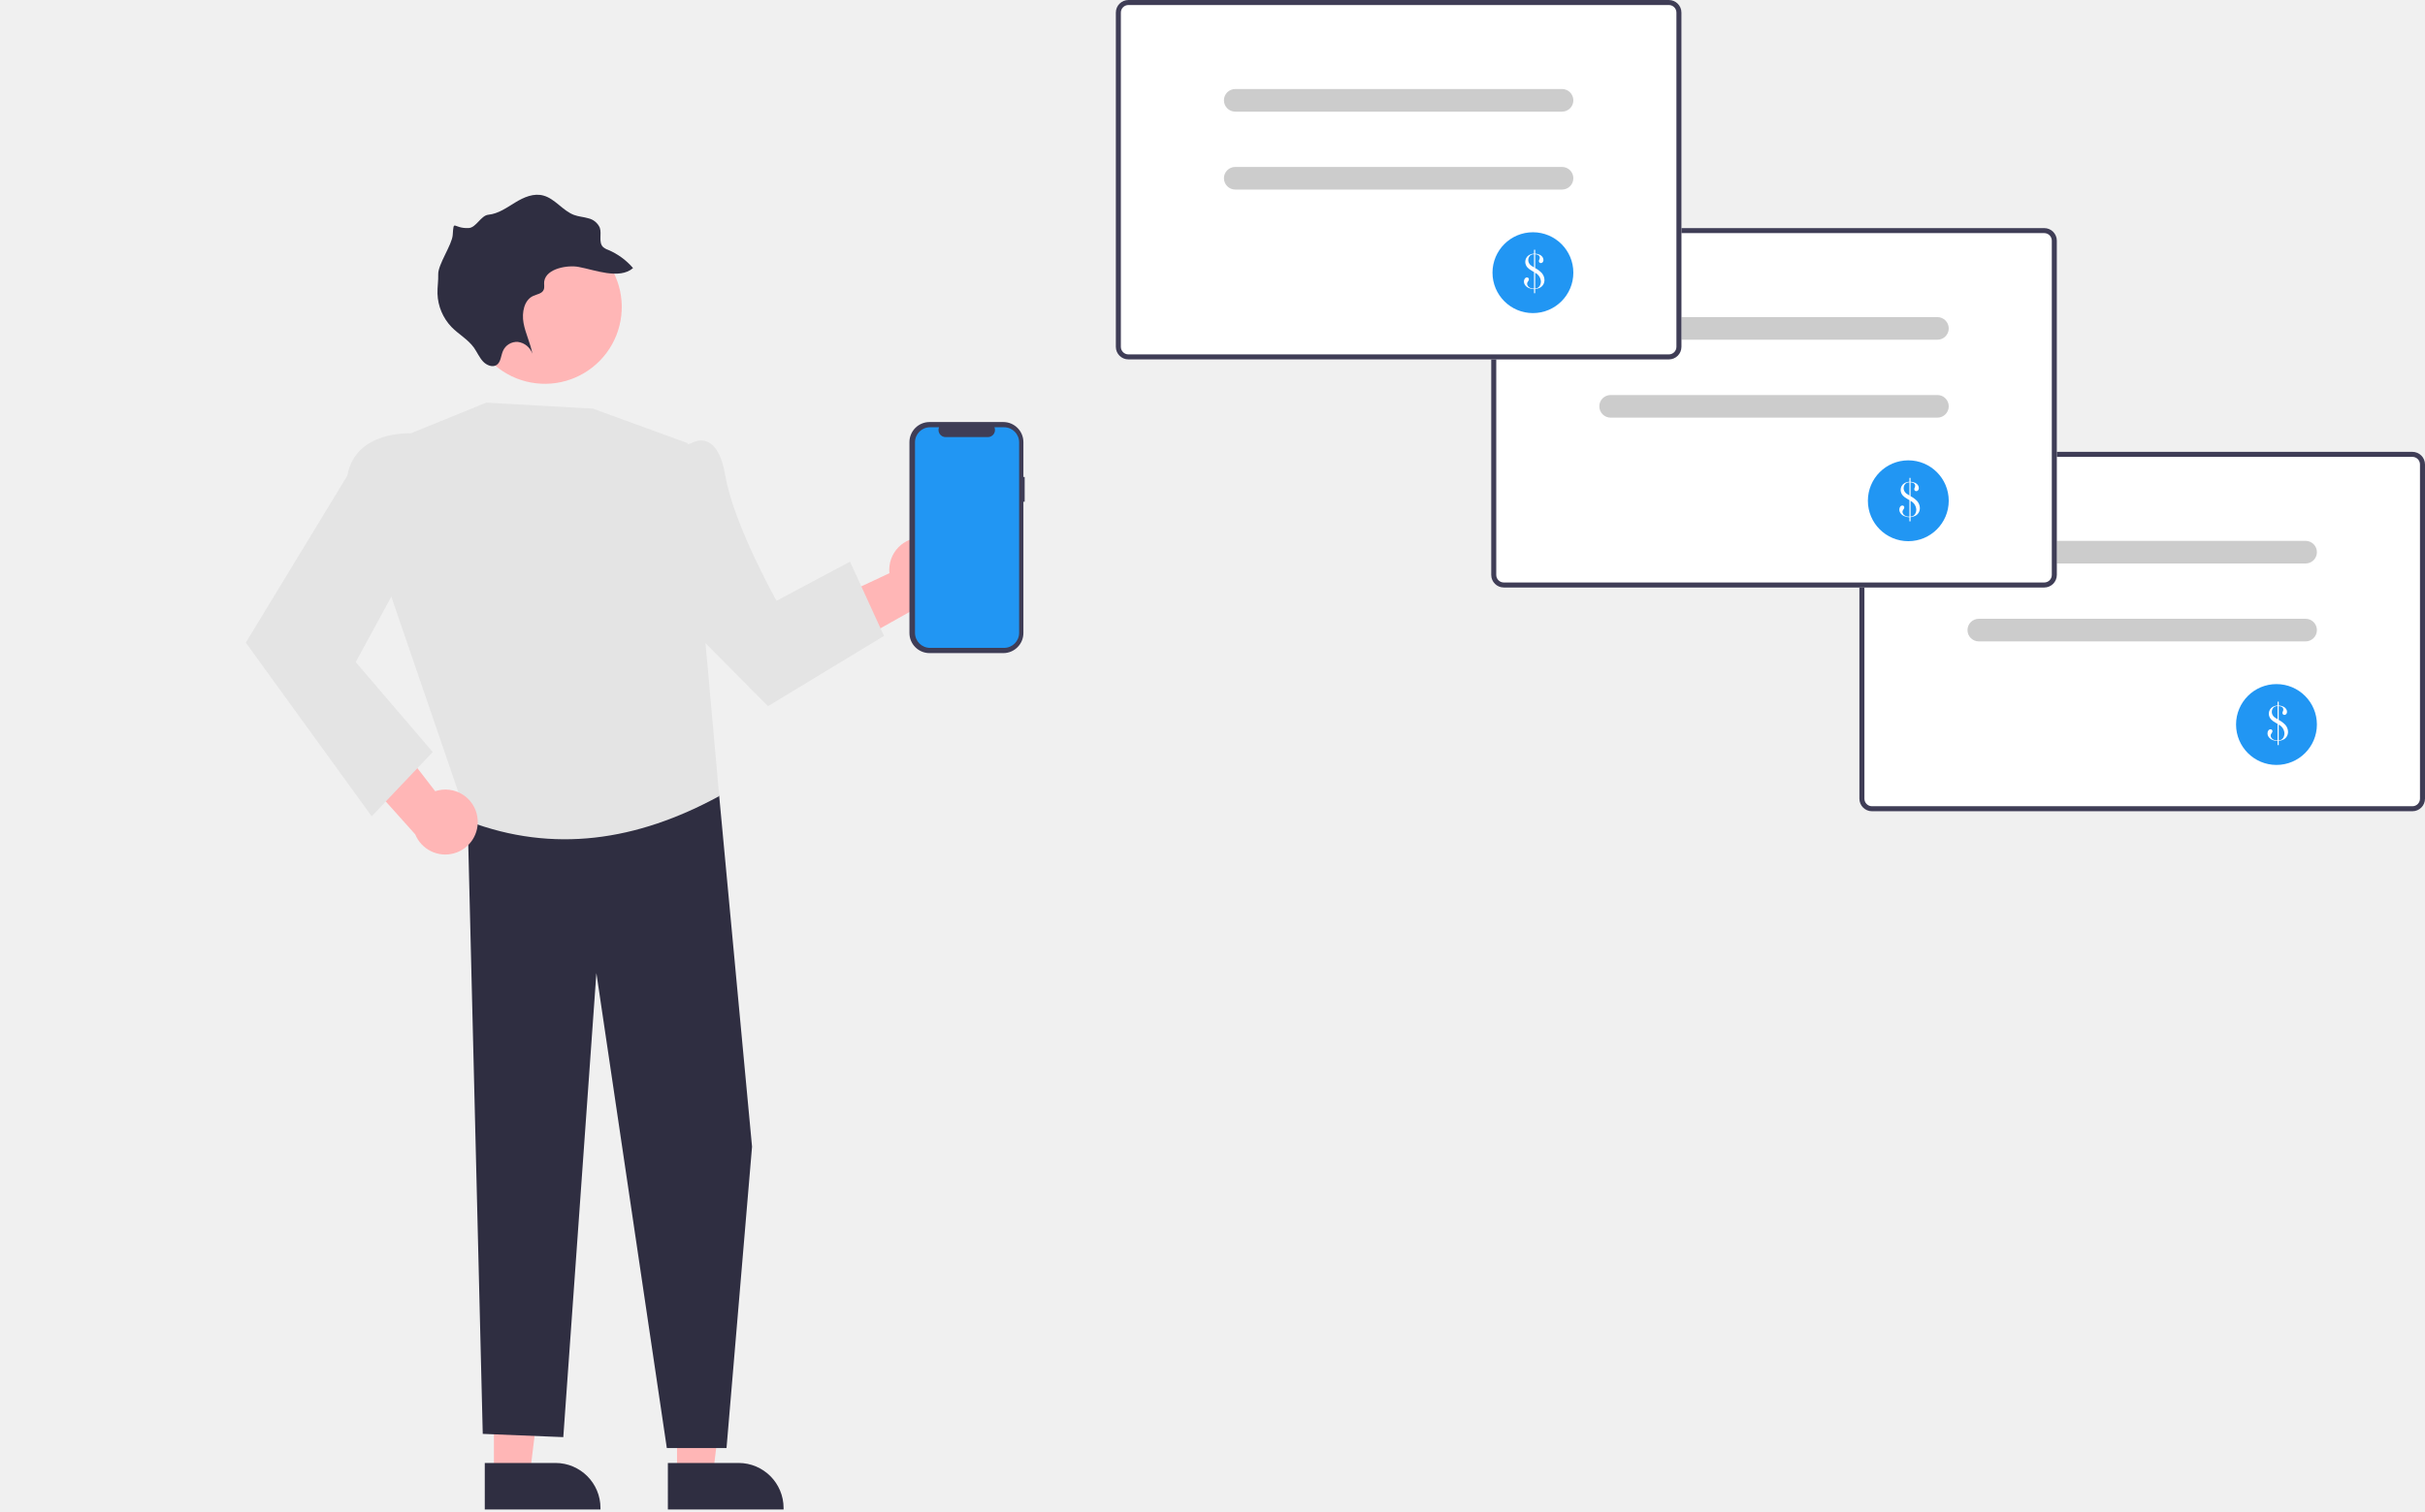
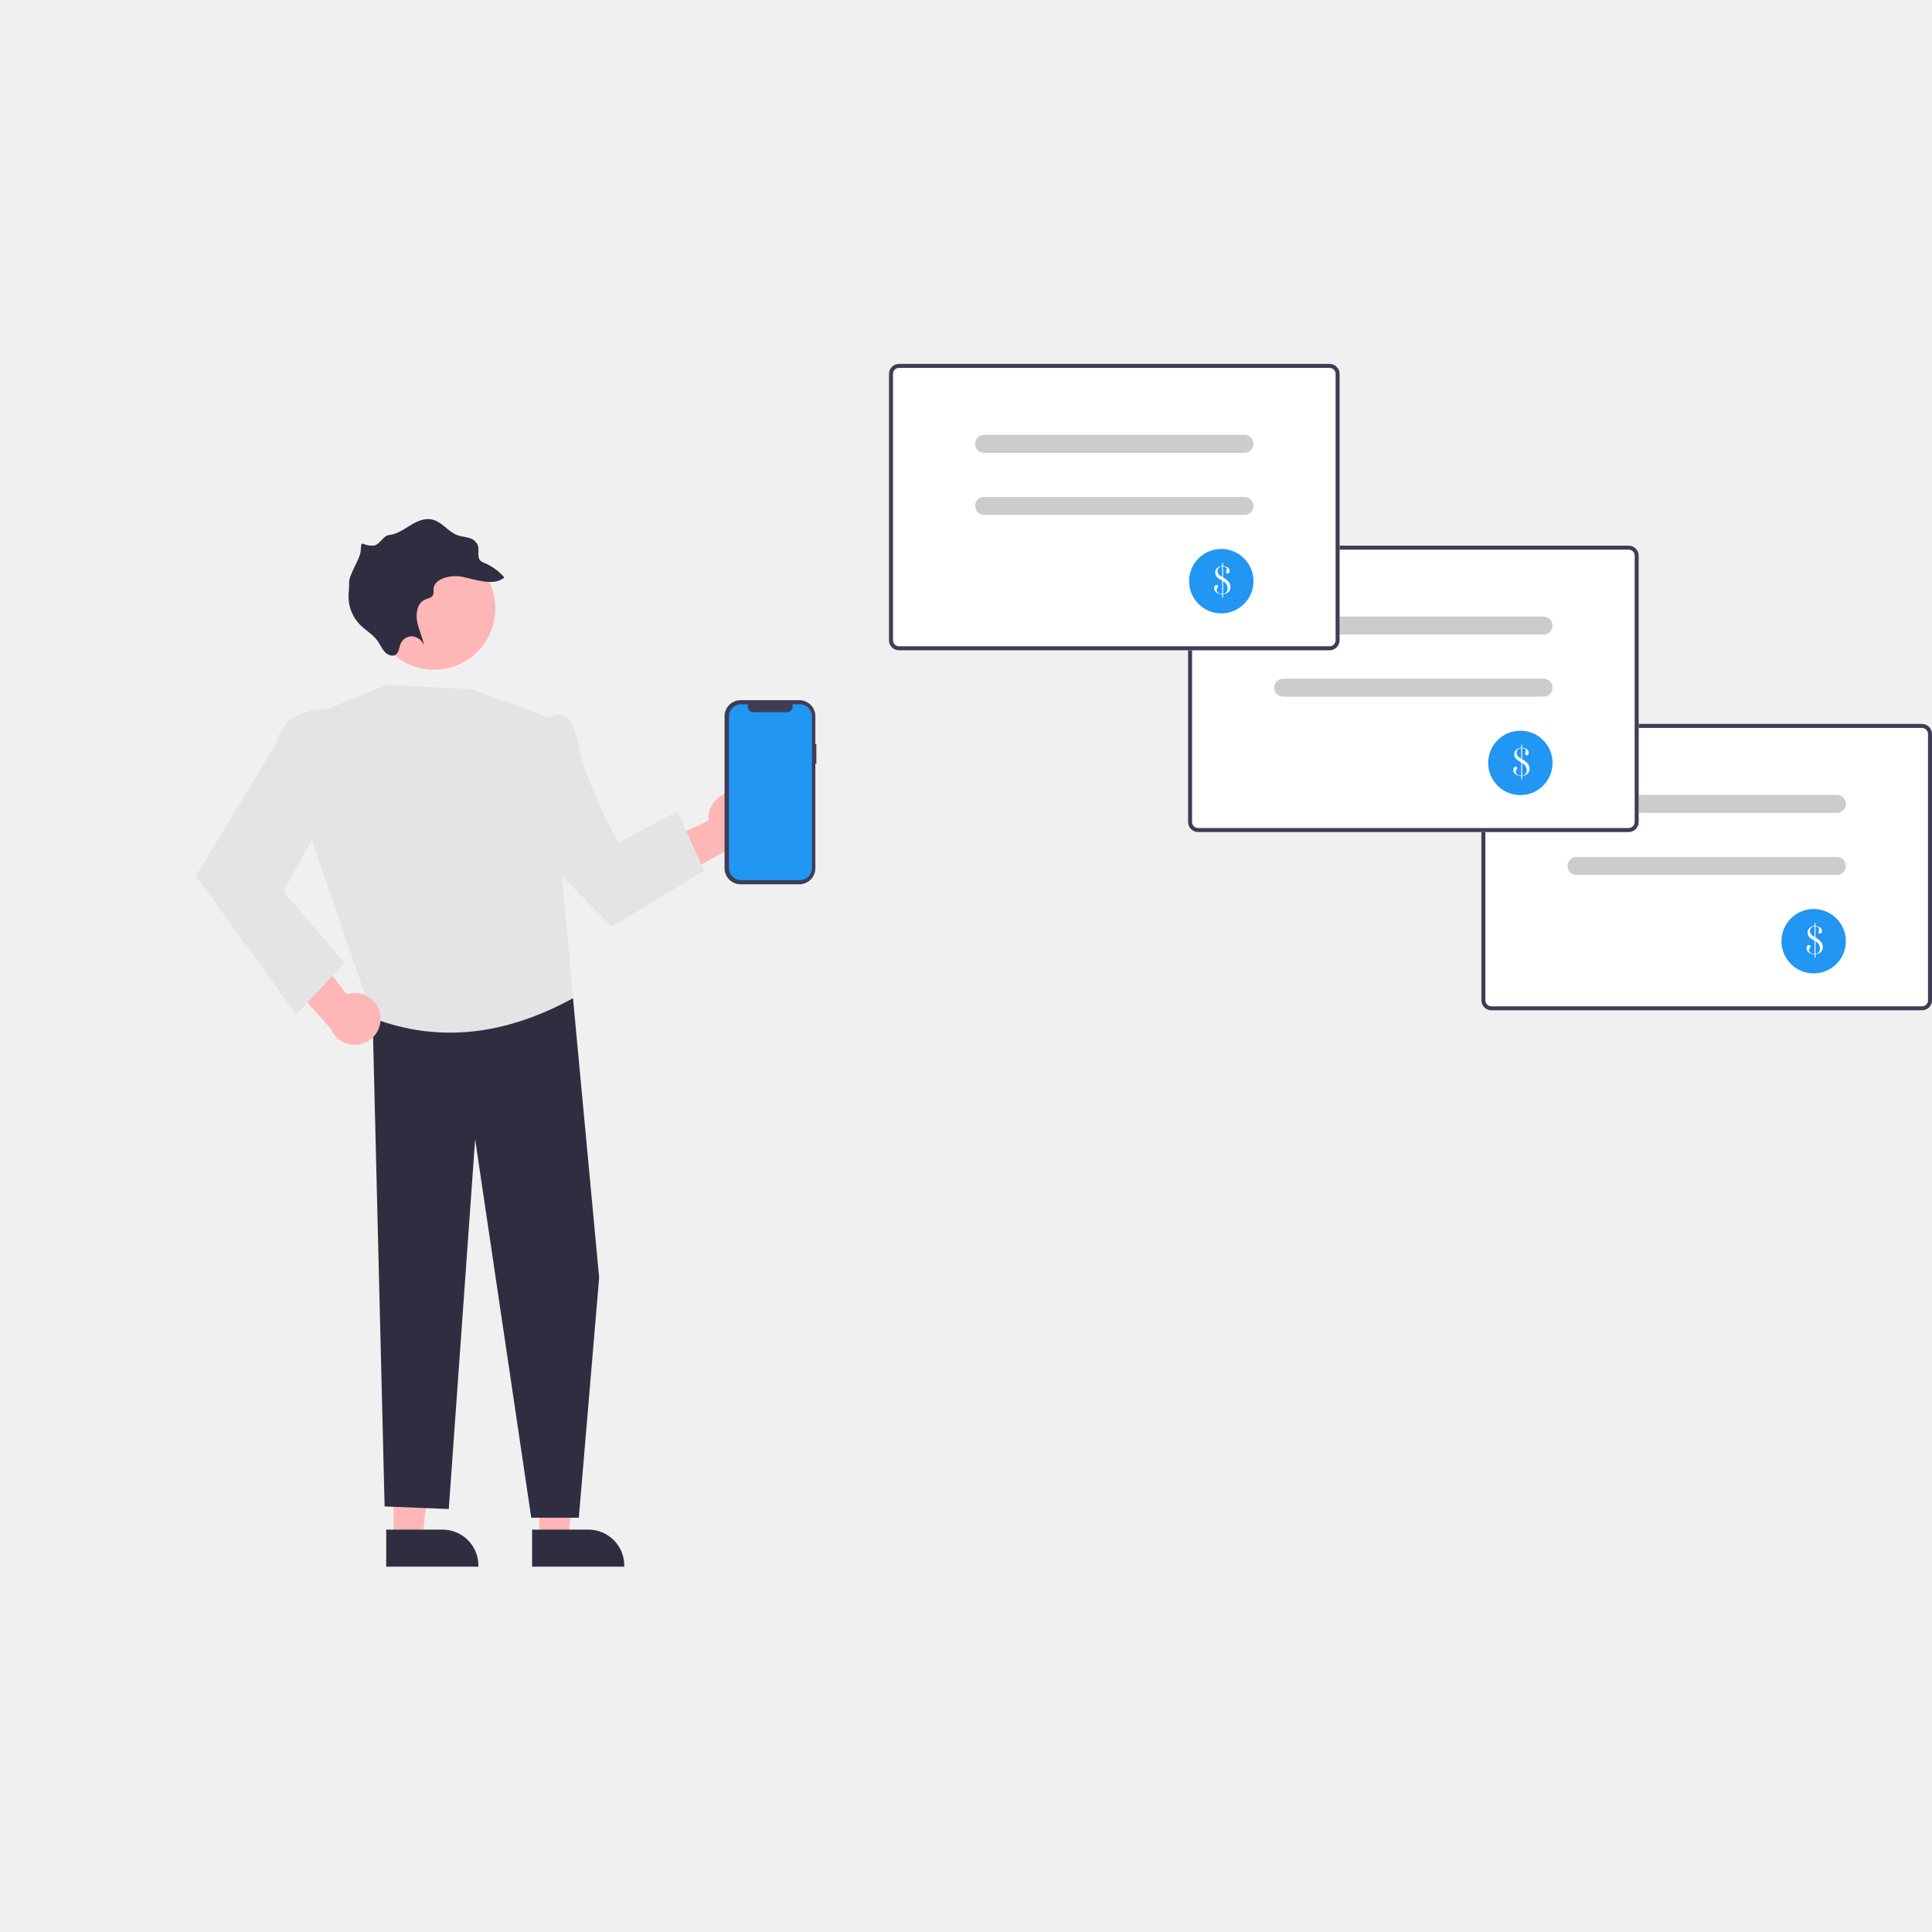
- <svg xmlns="http://www.w3.org/2000/svg" data-name="Layer 1" width="839.797" height="523.444" viewBox="0 0 839.797 523.444">
+ <svg xmlns="http://www.w3.org/2000/svg" data-name="Layer 1" width="900" height="900" viewBox="0 0 839.797 523.444">
  <path d="M259.302,695.092a50.794,50.794,0,0,0,13.59,12.63c1.12.71,2.27,1.38,3.44,2h27.53c-.33-.66-.65-1.33-.96-2a95.354,95.354,0,0,1,19.84-109.34c-16.64,5.14-32.02,15.16-42.08,29.37a64.47,64.47,0,0,0-10.23,23,96.276,96.276,0,0,1,7.67-48.41c-13.51,10.99-24.03,26.04-28.04,42.98C246.052,662.272,248.961,681.082,259.302,695.092Z" transform="translate(-180.1015 -188.278)" fill="#f0f0f0" />
  <path d="M1015.546,469.267H828.377a4.358,4.358,0,0,1-4.353-4.353V349.131a4.358,4.358,0,0,1,4.353-4.353h187.169a4.358,4.358,0,0,1,4.353,4.353V464.914A4.358,4.358,0,0,1,1015.546,469.267Z" transform="translate(-180.1015 -188.278)" fill="#fff" />
  <path d="M1015.546,469.267H828.377a4.358,4.358,0,0,1-4.353-4.353V349.131a4.358,4.358,0,0,1,4.353-4.353h187.169a4.358,4.358,0,0,1,4.353,4.353V464.914A4.358,4.358,0,0,1,1015.546,469.267ZM828.377,346.519a2.615,2.615,0,0,0-2.612,2.612V464.914a2.615,2.615,0,0,0,2.612,2.612h187.169a2.615,2.615,0,0,0,2.612-2.612V349.131a2.615,2.615,0,0,0-2.612-2.612Z" transform="translate(-180.1015 -188.278)" fill="#3f3d56" />
  <path d="M978.547,383.446H865.376a3.917,3.917,0,1,1,0-7.835H978.547a3.917,3.917,0,0,1,0,7.835Z" transform="translate(-180.1015 -188.278)" fill="#ccc" />
  <path d="M978.547,410.433H865.376a3.917,3.917,0,1,1,0-7.835H978.547a3.917,3.917,0,0,1,0,7.835Z" transform="translate(-180.1015 -188.278)" fill="#ccc" />
  <circle cx="788.363" cy="250.944" r="14" fill="#2196F3" />
  <path d="M968.849,432.627V431.293h.395v1.334a4.258,4.258,0,0,1,1.615.395,2.372,2.372,0,0,1,.921.768,1.795,1.795,0,0,1,.333,1.048,1.131,1.131,0,0,1-.259.755.801.801,0,0,1-.636.307.668.668,0,0,1-.491-.202.679.679,0,0,1-.202-.5.95.95,0,0,1,.079-.377l.158-.333a1.109,1.109,0,0,0,.079-.439,1.033,1.033,0,0,0-.211-.645,1.273,1.273,0,0,0-.597-.417,3.379,3.379,0,0,0-.79-.158v4.8l.088.053a8.741,8.741,0,0,1,2.22,1.676,3.942,3.942,0,0,1,.671,1.137,3.485,3.485,0,0,1,.241,1.259,3.056,3.056,0,0,1-.421,1.588,2.852,2.852,0,0,1-1.167,1.097,4.928,4.928,0,0,1-1.632.474v1.43h-.395v-1.404a4.405,4.405,0,0,1-1.667-.342,3.155,3.155,0,0,1-1.347-.965,2.186,2.186,0,0,1-.478-1.378,1.557,1.557,0,0,1,.307-.979.914.914,0,0,1,.746-.399.645.645,0,0,1,.667.665,1.304,1.304,0,0,1-.325.727,2.203,2.203,0,0,0-.241.403.9.9,0,0,0-.066.35,1.418,1.418,0,0,0,.312.88,1.989,1.989,0,0,0,.838.626,3.087,3.087,0,0,0,1.185.21h.07v-5.73l-.5-.29q-.711-.412-1.084-.684a4.526,4.526,0,0,1-.671-.597,2.883,2.883,0,0,1-.781-1.983,2.691,2.691,0,0,1,.333-1.312,2.617,2.617,0,0,1,.921-.979A3.75,3.75,0,0,1,968.849,432.627Zm0,.193a2.716,2.716,0,0,0-.987.219,1.682,1.682,0,0,0-.734.709,2.171,2.171,0,0,0-.28,1.095,2.224,2.224,0,0,0,.411,1.305,2.648,2.648,0,0,0,.511.552,9.521,9.521,0,0,0,.992.648l.087.053Zm.395,11.899a2.721,2.721,0,0,0,.664-.14,1.75,1.75,0,0,0,.481-.281,2.173,2.173,0,0,0,.612-.855,2.948,2.948,0,0,0,.227-1.154,3.625,3.625,0,0,0-1.983-3.036Z" transform="translate(-180.1015 -188.278)" fill="#fff" />
  <path d="M888.046,391.767H700.877a4.358,4.358,0,0,1-4.353-4.353V271.631a4.358,4.358,0,0,1,4.353-4.353H888.046a4.358,4.358,0,0,1,4.353,4.353V387.414A4.358,4.358,0,0,1,888.046,391.767Z" transform="translate(-180.1015 -188.278)" fill="#fff" />
  <path d="M888.046,391.767H700.877a4.358,4.358,0,0,1-4.353-4.353V271.631a4.358,4.358,0,0,1,4.353-4.353H888.046a4.358,4.358,0,0,1,4.353,4.353V387.414A4.358,4.358,0,0,1,888.046,391.767ZM700.877,269.019a2.615,2.615,0,0,0-2.612,2.612V387.414a2.615,2.615,0,0,0,2.612,2.612H888.046a2.615,2.615,0,0,0,2.612-2.612V271.631a2.615,2.615,0,0,0-2.612-2.612Z" transform="translate(-180.1015 -188.278)" fill="#3f3d56" />
  <path d="M851.047,305.946H737.876a3.917,3.917,0,1,1,0-7.835H851.047a3.917,3.917,0,0,1,0,7.835Z" transform="translate(-180.1015 -188.278)" fill="#ccc" />
  <path d="M851.047,332.933H737.876a3.917,3.917,0,1,1,0-7.835H851.047a3.917,3.917,0,0,1,0,7.835Z" transform="translate(-180.1015 -188.278)" fill="#ccc" />
  <circle cx="660.863" cy="173.444" r="14" fill="#2196F3" />
  <path d="M841.349,355.127V353.793h.395v1.334a4.258,4.258,0,0,1,1.615.395,2.372,2.372,0,0,1,.921.768,1.795,1.795,0,0,1,.333,1.048,1.131,1.131,0,0,1-.259.755.801.801,0,0,1-.636.307.668.668,0,0,1-.491-.202.679.679,0,0,1-.202-.5.95.95,0,0,1,.079-.377l.158-.333a1.109,1.109,0,0,0,.079-.439,1.033,1.033,0,0,0-.211-.645,1.273,1.273,0,0,0-.597-.417,3.379,3.379,0,0,0-.79-.158v4.8l.088.053a8.741,8.741,0,0,1,2.22,1.676,3.942,3.942,0,0,1,.671,1.137,3.485,3.485,0,0,1,.241,1.259,3.056,3.056,0,0,1-.421,1.588,2.852,2.852,0,0,1-1.167,1.097,4.928,4.928,0,0,1-1.632.474v1.43h-.395v-1.404a4.405,4.405,0,0,1-1.667-.342,3.155,3.155,0,0,1-1.347-.965,2.186,2.186,0,0,1-.478-1.378,1.557,1.557,0,0,1,.307-.979.914.914,0,0,1,.746-.399.645.645,0,0,1,.667.665,1.304,1.304,0,0,1-.325.727,2.203,2.203,0,0,0-.241.403.9.9,0,0,0-.066.35,1.418,1.418,0,0,0,.312.88,1.989,1.989,0,0,0,.838.626,3.087,3.087,0,0,0,1.185.21h.07v-5.73l-.5-.29q-.711-.412-1.084-.684a4.526,4.526,0,0,1-.671-.597,2.883,2.883,0,0,1-.781-1.983,2.691,2.691,0,0,1,.333-1.312,2.617,2.617,0,0,1,.921-.979A3.75,3.75,0,0,1,841.349,355.127Zm0,.193a2.716,2.716,0,0,0-.987.219,1.682,1.682,0,0,0-.734.709,2.171,2.171,0,0,0-.28,1.095,2.224,2.224,0,0,0,.411,1.305,2.648,2.648,0,0,0,.511.552,9.521,9.521,0,0,0,.992.648l.087.053Zm.395,11.899a2.721,2.721,0,0,0,.664-.14,1.75,1.75,0,0,0,.481-.281,2.173,2.173,0,0,0,.612-.855,2.948,2.948,0,0,0,.227-1.154,3.625,3.625,0,0,0-1.983-3.036Z" transform="translate(-180.1015 -188.278)" fill="#fff" />
  <path d="M500.047,374.49a11.183,11.183,0,0,0-11.928,12.319l-35.982,16.869,17.612,10.784L501.218,396.79a11.244,11.244,0,0,0-1.171-22.3Z" transform="translate(-180.1015 -188.278)" fill="#ffb6b6" />
  <polygon points="171.049 510.77 183.476 510.769 189.388 462.837 171.047 462.838 171.049 510.77" fill="#ffb6b6" />
  <path d="M347.981,694.991l24.473-.001h.001a15.597,15.597,0,0,1,15.596,15.596v.507l-40.069.001Z" transform="translate(-180.1015 -188.278)" fill="#2f2e41" />
  <polygon points="234.459 510.77 246.886 510.769 252.798 462.837 234.457 462.838 234.459 510.77" fill="#ffb6b6" />
  <path d="M411.391,694.991l24.473-.001h.001a15.597,15.597,0,0,1,15.596,15.596v.507l-40.069.001Z" transform="translate(-180.1015 -188.278)" fill="#2f2e41" />
  <polygon points="242.76 262.159 249.067 275.738 260.438 397.176 251.599 501.554 230.926 501.554 206.532 337.03 195.074 497.764 167.18 496.638 161.825 278.718 242.76 262.159" fill="#2f2e41" />
  <path d="M322.35,338.372l26.149-10.639,36.909,2.07,32.813,11.958L429.169,464.016c-28.546,15.588-57.463,19.843-86.882,8.697l-27.304-79.628Z" transform="translate(-180.1015 -188.278)" fill="#e4e4e4" />
  <path d="M408.013,344.993l11.604-3.232s8.777-5.707,11.665,11.258,17.747,43.352,17.747,43.352l25.437-13.556,11.777,25.719-40.171,24.334-42.303-42.624Z" transform="translate(-180.1015 -188.278)" fill="#e4e4e4" />
  <path id="a80a6b0c-a21b-4eb6-b764-70793a425e46-29" data-name="Path 40" d="M344.361,305.083h0a26.609,26.609,0,1,1,48.699-21.462l.152.352a26.614,26.614,0,1,1-48.861,21.114Z" transform="translate(-180.1015 -188.278)" fill="#ffb6b6" />
  <path id="b51b91e7-03ed-46d5-9b2a-c48431fd2f0d-30" data-name="Path 72" d="M380.487,280.73c5.533,1.004,14.095,4.487,18.847.401a23.291,23.291,0,0,0-8.623-6.307,5.314,5.314,0,0,1-1.785-1.009c-1.62-1.637-.368-4.458-1.11-6.672a5.717,5.717,0,0,0-3.937-3.246c-1.649-.493-3.378-.574-4.998-1.172-3.834-1.441-6.56-5.565-10.49-6.685-3.424-.99-6.87.549-9.825,2.345s-5.879,3.928-9.336,4.269c-2.584.236-4.219,4.485-6.813,4.61-5.435.264-5.133-3.318-5.535,2.392-.232,3.407-5.101,10.186-5.021,13.623.08,2.252-.318,4.483-.254,6.742a17.515,17.515,0,0,0,4.848,11.511c2.474,2.545,5.693,4.261,7.776,7.161,1.083,1.54,1.835,3.337,3.096,4.73s3.397,2.232,4.804,1.237,1.434-3.147,2.132-4.786a5.233,5.233,0,0,1,5.201-3.166,6.129,6.129,0,0,1,5.001,4.083c-.659-3.62-2.396-7.012-3.057-10.635s.2-7.951,3.32-9.365c1.339-.623,3.149-.791,3.687-2.227.33-.865.028-1.887.155-2.823C369.255,281.156,376.879,280.022,380.487,280.73Z" transform="translate(-180.1015 -188.278)" fill="#2f2e41" />
  <path d="M345.422,471.299a11.183,11.183,0,0,0-14.612-8.974l-24.269-31.47-6.709,19.531,24.074,26.89a11.244,11.244,0,0,0,21.516-5.977Z" transform="translate(-180.1015 -188.278)" fill="#ffb6b6" />
  <path d="M330.733,344.308l-8.382-5.936s-19.177-1.099-21.967,14.646l-35.163,57.845,43.598,60.148,21.137-22.251-26.671-31.168L325.678,376.477Z" transform="translate(-180.1015 -188.278)" fill="#e4e4e4" />
  <path d="M534.956,353.474h-.44V341.427a6.973,6.973,0,0,0-6.973-6.973H502.02a6.973,6.973,0,0,0-6.973,6.972v66.091a6.973,6.973,0,0,0,6.973,6.973h25.523a6.973,6.973,0,0,0,6.973-6.972V362.049h.44Z" transform="translate(-180.1015 -188.278)" fill="#3f3d56" />
  <path d="M527.825,336.268h-3.332a2.474,2.474,0,0,1-2.29,3.408h-14.622a2.474,2.474,0,0,1-2.29-3.408h-3.112a5.207,5.207,0,0,0-5.207,5.207v65.994a5.207,5.207,0,0,0,5.207,5.207H527.825a5.207,5.207,0,0,0,5.207-5.207h0V341.475A5.207,5.207,0,0,0,527.825,336.268Z" transform="translate(-180.1015 -188.278)" fill="#2196F3" />
  <path d="M758.046,312.767H570.877a4.358,4.358,0,0,1-4.353-4.353V192.631a4.358,4.358,0,0,1,4.353-4.353H758.046a4.358,4.358,0,0,1,4.353,4.353V308.414A4.358,4.358,0,0,1,758.046,312.767Z" transform="translate(-180.1015 -188.278)" fill="#fff" />
  <path d="M758.046,312.767H570.877a4.358,4.358,0,0,1-4.353-4.353V192.631a4.358,4.358,0,0,1,4.353-4.353H758.046a4.358,4.358,0,0,1,4.353,4.353V308.414A4.358,4.358,0,0,1,758.046,312.767ZM570.877,190.019a2.615,2.615,0,0,0-2.612,2.612V308.414a2.615,2.615,0,0,0,2.612,2.612H758.046a2.615,2.615,0,0,0,2.612-2.612V192.631a2.615,2.615,0,0,0-2.612-2.612Z" transform="translate(-180.1015 -188.278)" fill="#3f3d56" />
  <path d="M721.047,226.946H607.876a3.917,3.917,0,1,1,0-7.835H721.047a3.917,3.917,0,0,1,0,7.835Z" transform="translate(-180.1015 -188.278)" fill="#ccc" />
  <path d="M721.047,253.933H607.876a3.917,3.917,0,1,1,0-7.835H721.047a3.917,3.917,0,0,1,0,7.835Z" transform="translate(-180.1015 -188.278)" fill="#ccc" />
  <circle cx="530.863" cy="94.444" r="14" fill="#2196F3" />
  <path d="M711.349,276.127V274.793h.395v1.334a4.258,4.258,0,0,1,1.615.395,2.372,2.372,0,0,1,.921.768,1.795,1.795,0,0,1,.333,1.048,1.131,1.131,0,0,1-.259.755.801.801,0,0,1-.636.307.668.668,0,0,1-.491-.202.679.679,0,0,1-.202-.5.95.95,0,0,1,.079-.377l.158-.333a1.109,1.109,0,0,0,.079-.439,1.033,1.033,0,0,0-.211-.645,1.273,1.273,0,0,0-.597-.417,3.379,3.379,0,0,0-.79-.158v4.8l.088.053a8.741,8.741,0,0,1,2.22,1.676,3.942,3.942,0,0,1,.671,1.137,3.485,3.485,0,0,1,.241,1.259,3.056,3.056,0,0,1-.421,1.588,2.852,2.852,0,0,1-1.167,1.097,4.928,4.928,0,0,1-1.632.474v1.43h-.395v-1.404a4.405,4.405,0,0,1-1.667-.342,3.155,3.155,0,0,1-1.347-.965,2.186,2.186,0,0,1-.478-1.378,1.557,1.557,0,0,1,.307-.979.914.914,0,0,1,.746-.399.645.645,0,0,1,.667.665,1.304,1.304,0,0,1-.325.727,2.203,2.203,0,0,0-.241.403.9.9,0,0,0-.066.35,1.418,1.418,0,0,0,.312.88,1.989,1.989,0,0,0,.838.626,3.087,3.087,0,0,0,1.185.21h.07v-5.73l-.5-.29q-.711-.412-1.084-.684a4.526,4.526,0,0,1-.671-.597,2.883,2.883,0,0,1-.781-1.983,2.691,2.691,0,0,1,.333-1.312,2.617,2.617,0,0,1,.921-.979A3.75,3.75,0,0,1,711.349,276.127Zm0,.193a2.716,2.716,0,0,0-.987.219,1.682,1.682,0,0,0-.734.709,2.171,2.171,0,0,0-.28,1.095,2.224,2.224,0,0,0,.411,1.305,2.648,2.648,0,0,0,.511.552,9.521,9.521,0,0,0,.992.648l.087.053Zm.395,11.899a2.721,2.721,0,0,0,.664-.14,1.75,1.75,0,0,0,.481-.281,2.173,2.173,0,0,0,.612-.855,2.948,2.948,0,0,0,.227-1.154,3.625,3.625,0,0,0-1.983-3.036Z" transform="translate(-180.1015 -188.278)" fill="#fff" />
</svg>
